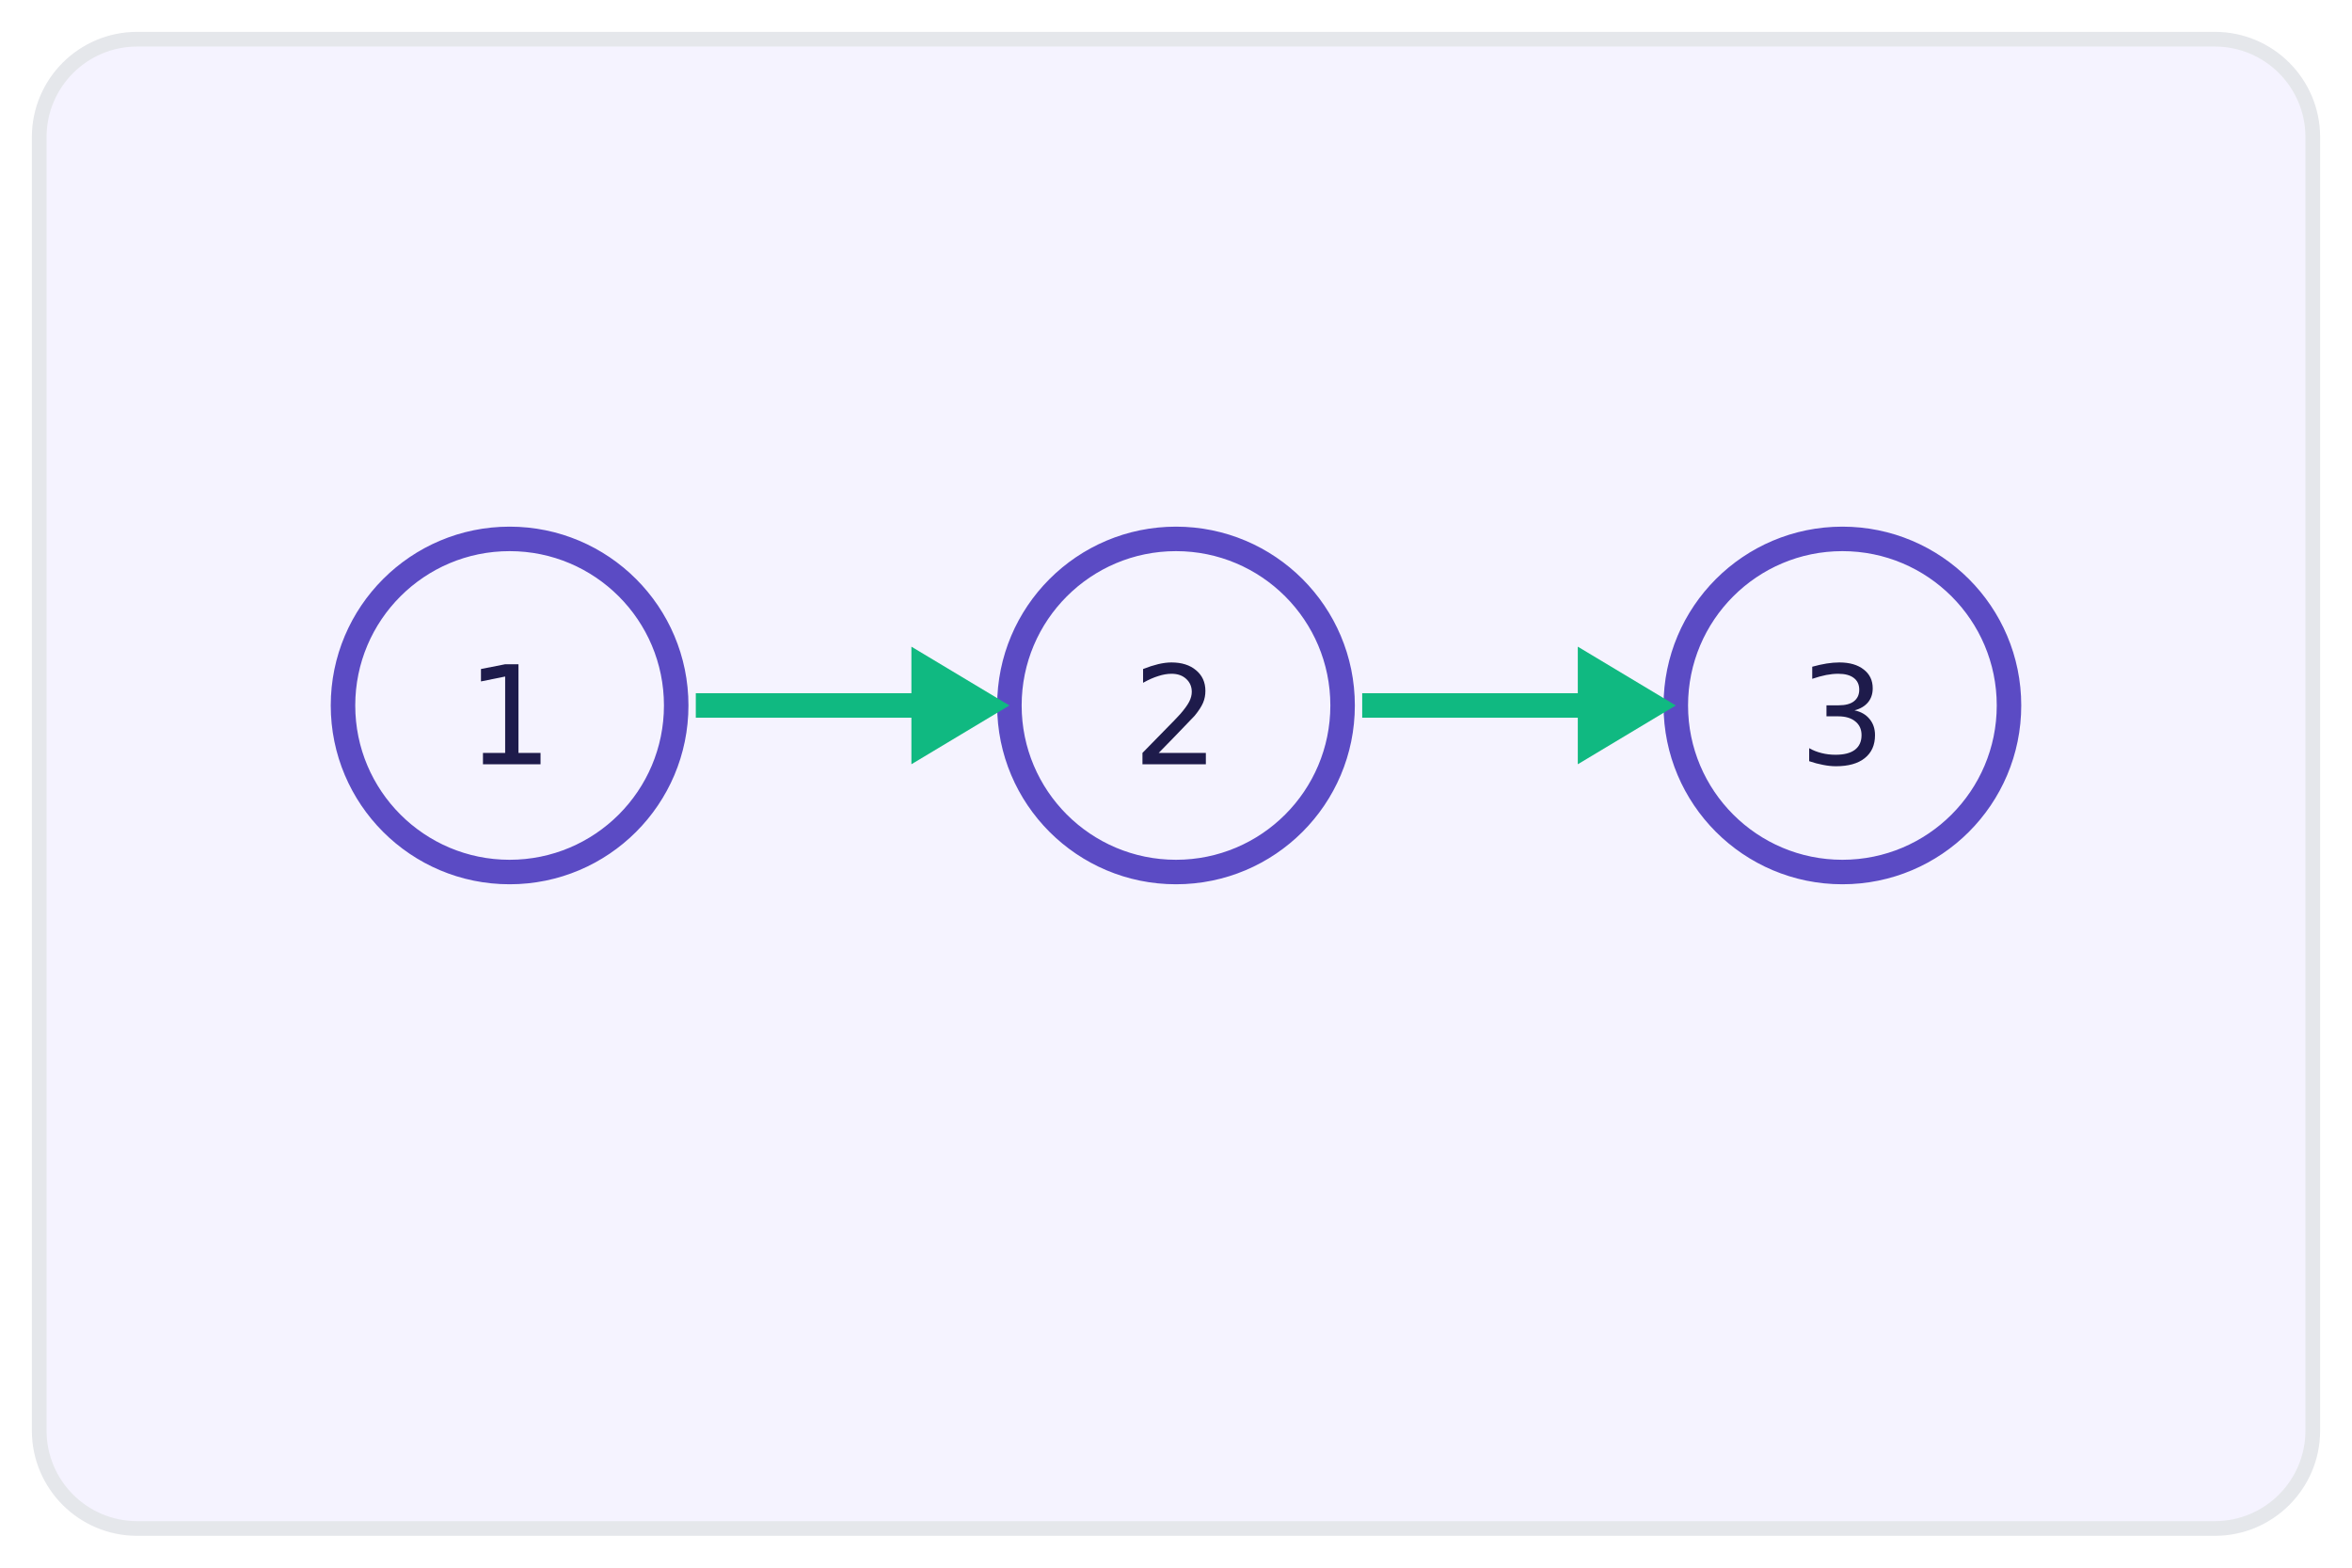
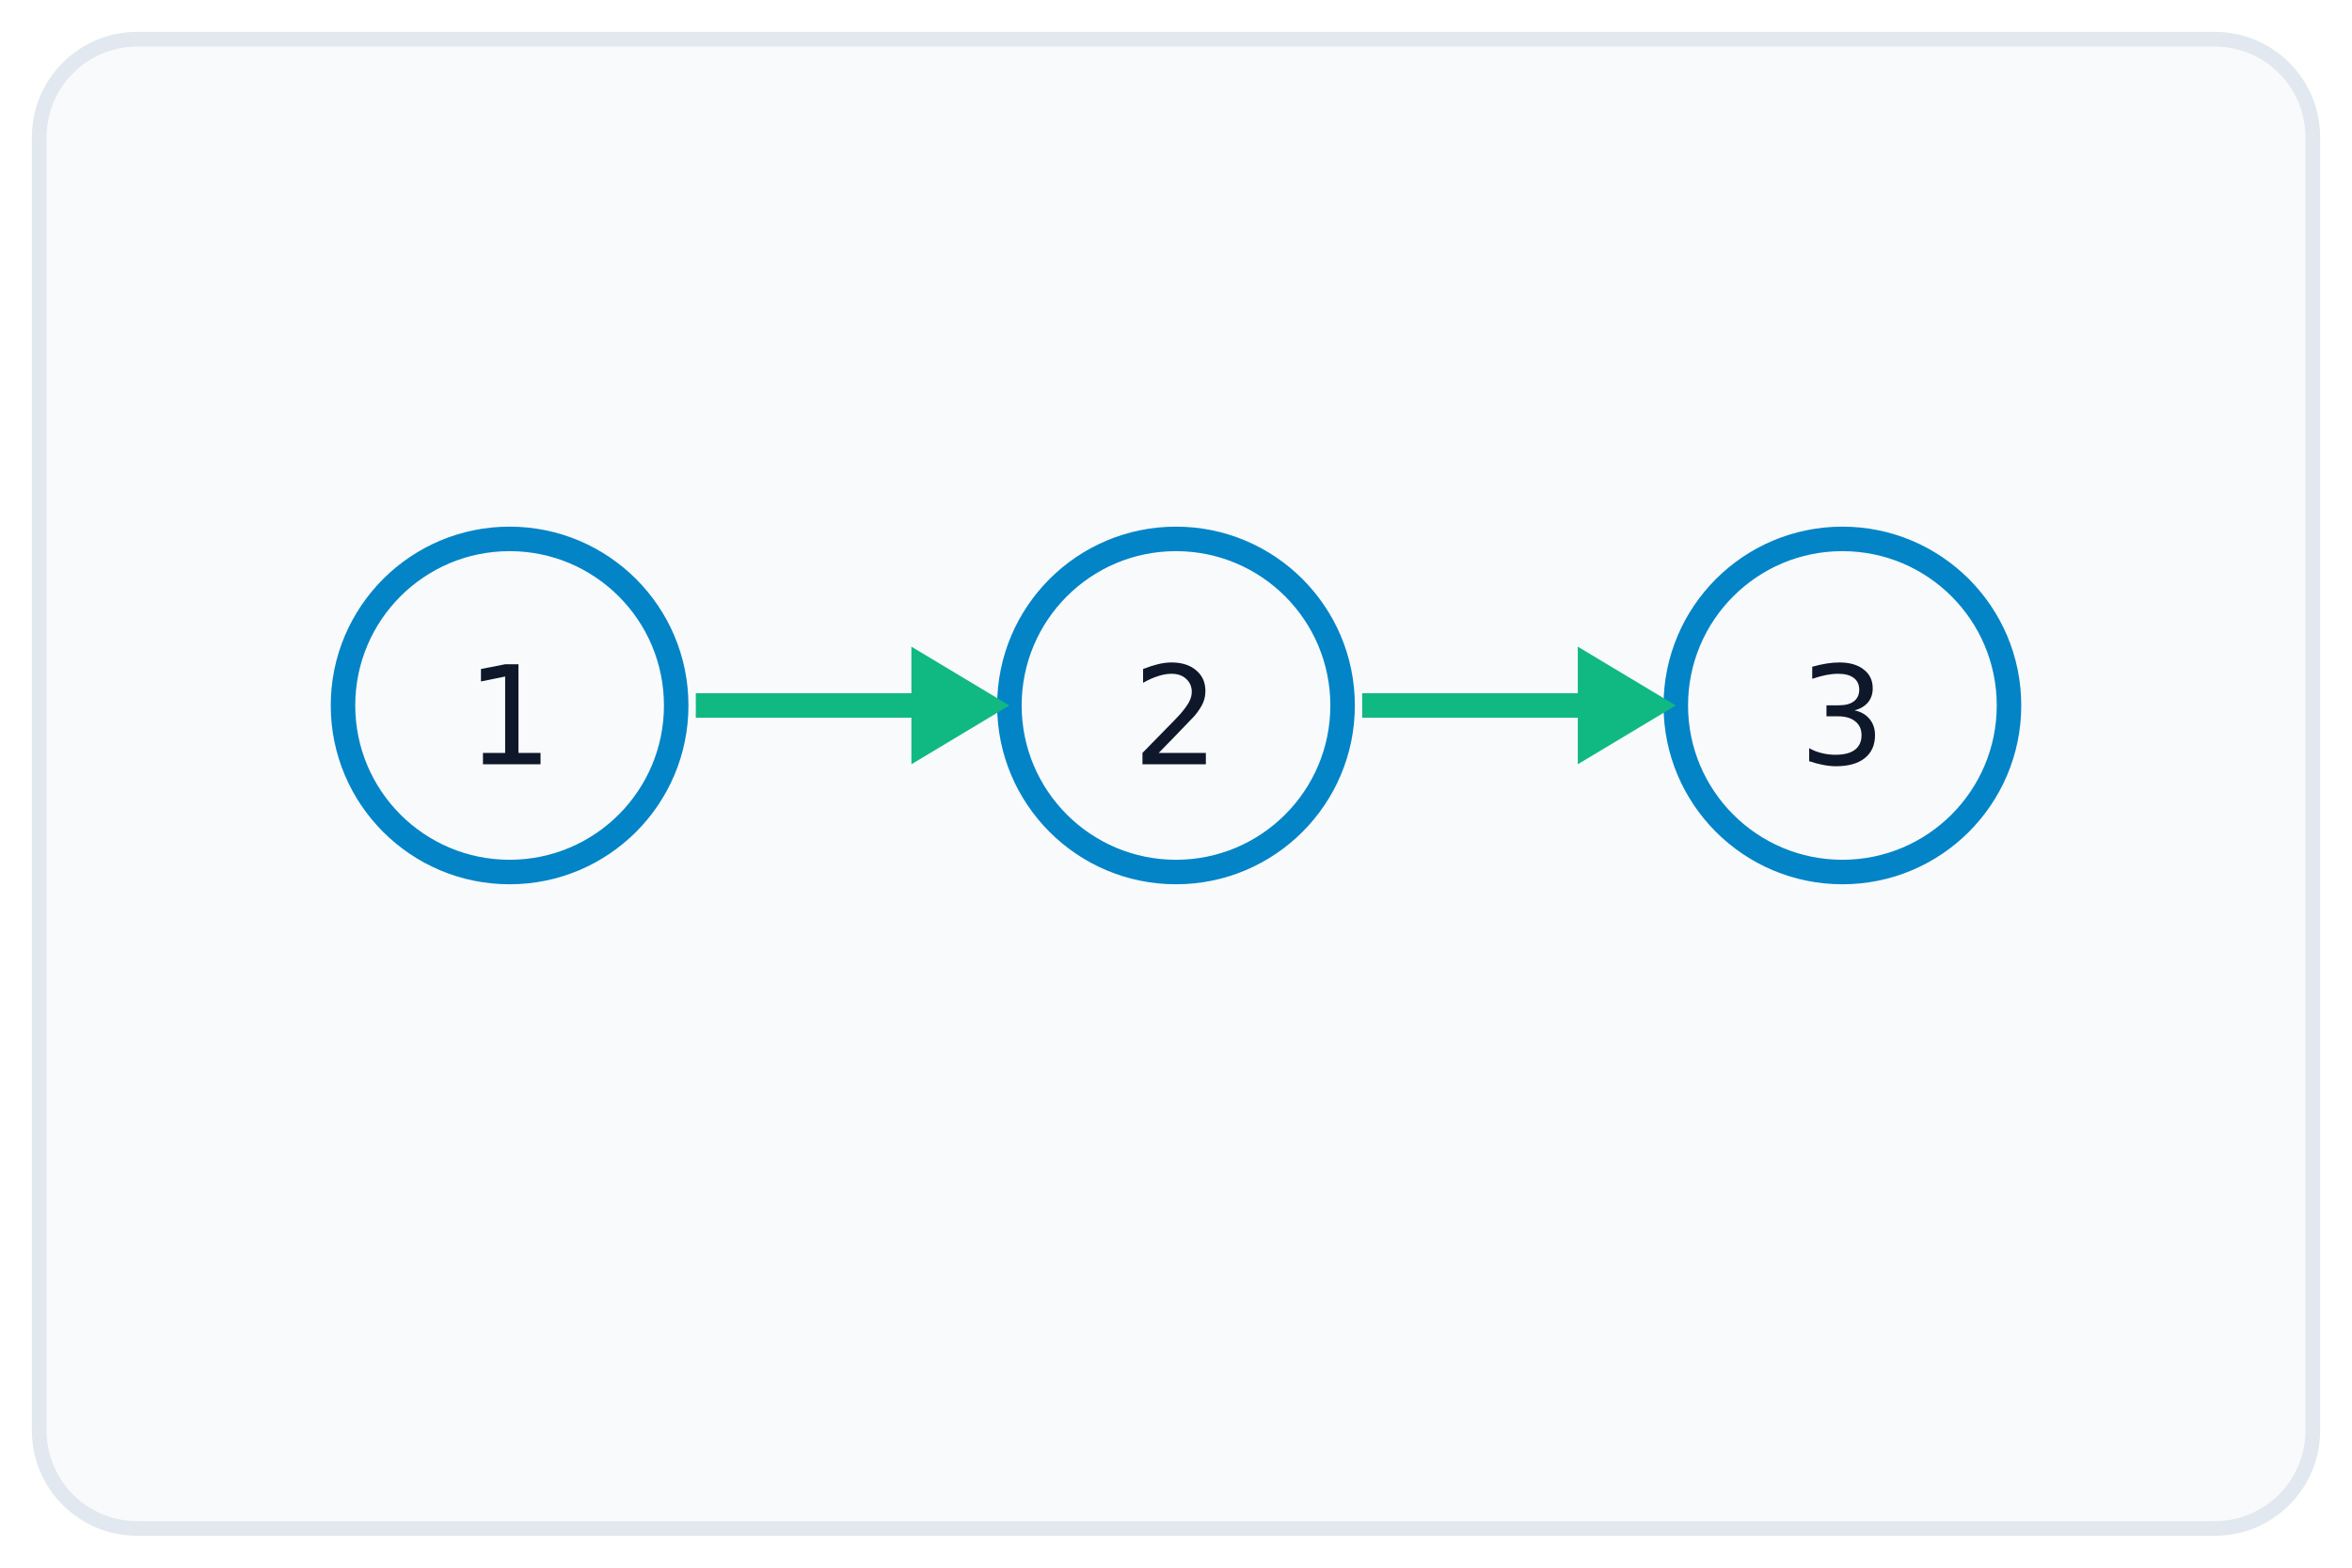
<svg xmlns="http://www.w3.org/2000/svg" viewBox="0 0 240 160" font-family="DejaVu Sans, sans-serif">
-   <rect x="4" y="4" width="232" height="152" rx="10" fill="#F5F3FF" stroke="#E5E7EB" stroke-width="1.5" />
-   <circle cx="52" cy="72" r="17" fill="none" stroke="#5B4BC4" stroke-width="2.5" />
-   <text x="52" y="78" font-size="14" text-anchor="middle" fill="#1E1B4B">1</text>
-   <circle cx="120" cy="72" r="17" fill="none" stroke="#5B4BC4" stroke-width="2.5" />
-   <text x="120" y="78" font-size="14" text-anchor="middle" fill="#1E1B4B">2</text>
-   <circle cx="188" cy="72" r="17" fill="none" stroke="#5B4BC4" stroke-width="2.5" />
-   <text x="188" y="78" font-size="14" text-anchor="middle" fill="#1E1B4B">3</text>
+   <rect x="4" y="4" width="232" height="152" rx="10" fill="#F8FAFC" stroke="#E2E8F0" stroke-width="1.5" />
+   <circle cx="52" cy="72" r="17" fill="none" stroke="#0284C7" stroke-width="2.5" />
+   <text x="52" y="78" font-size="14" text-anchor="middle" fill="#0F172A">1</text>
+   <circle cx="120" cy="72" r="17" fill="none" stroke="#0284C7" stroke-width="2.5" />
+   <text x="120" y="78" font-size="14" text-anchor="middle" fill="#0F172A">2</text>
+   <circle cx="188" cy="72" r="17" fill="none" stroke="#0284C7" stroke-width="2.5" />
+   <text x="188" y="78" font-size="14" text-anchor="middle" fill="#0F172A">3</text>
  <line x1="71" y1="72" x2="99" y2="72" stroke="#10B981" stroke-width="2.5" />
  <polygon points="103,72 93,66 93,78" fill="#10B981" />
  <line x1="139" y1="72" x2="167" y2="72" stroke="#10B981" stroke-width="2.5" />
  <polygon points="171,72 161,66 161,78" fill="#10B981" />
</svg>
